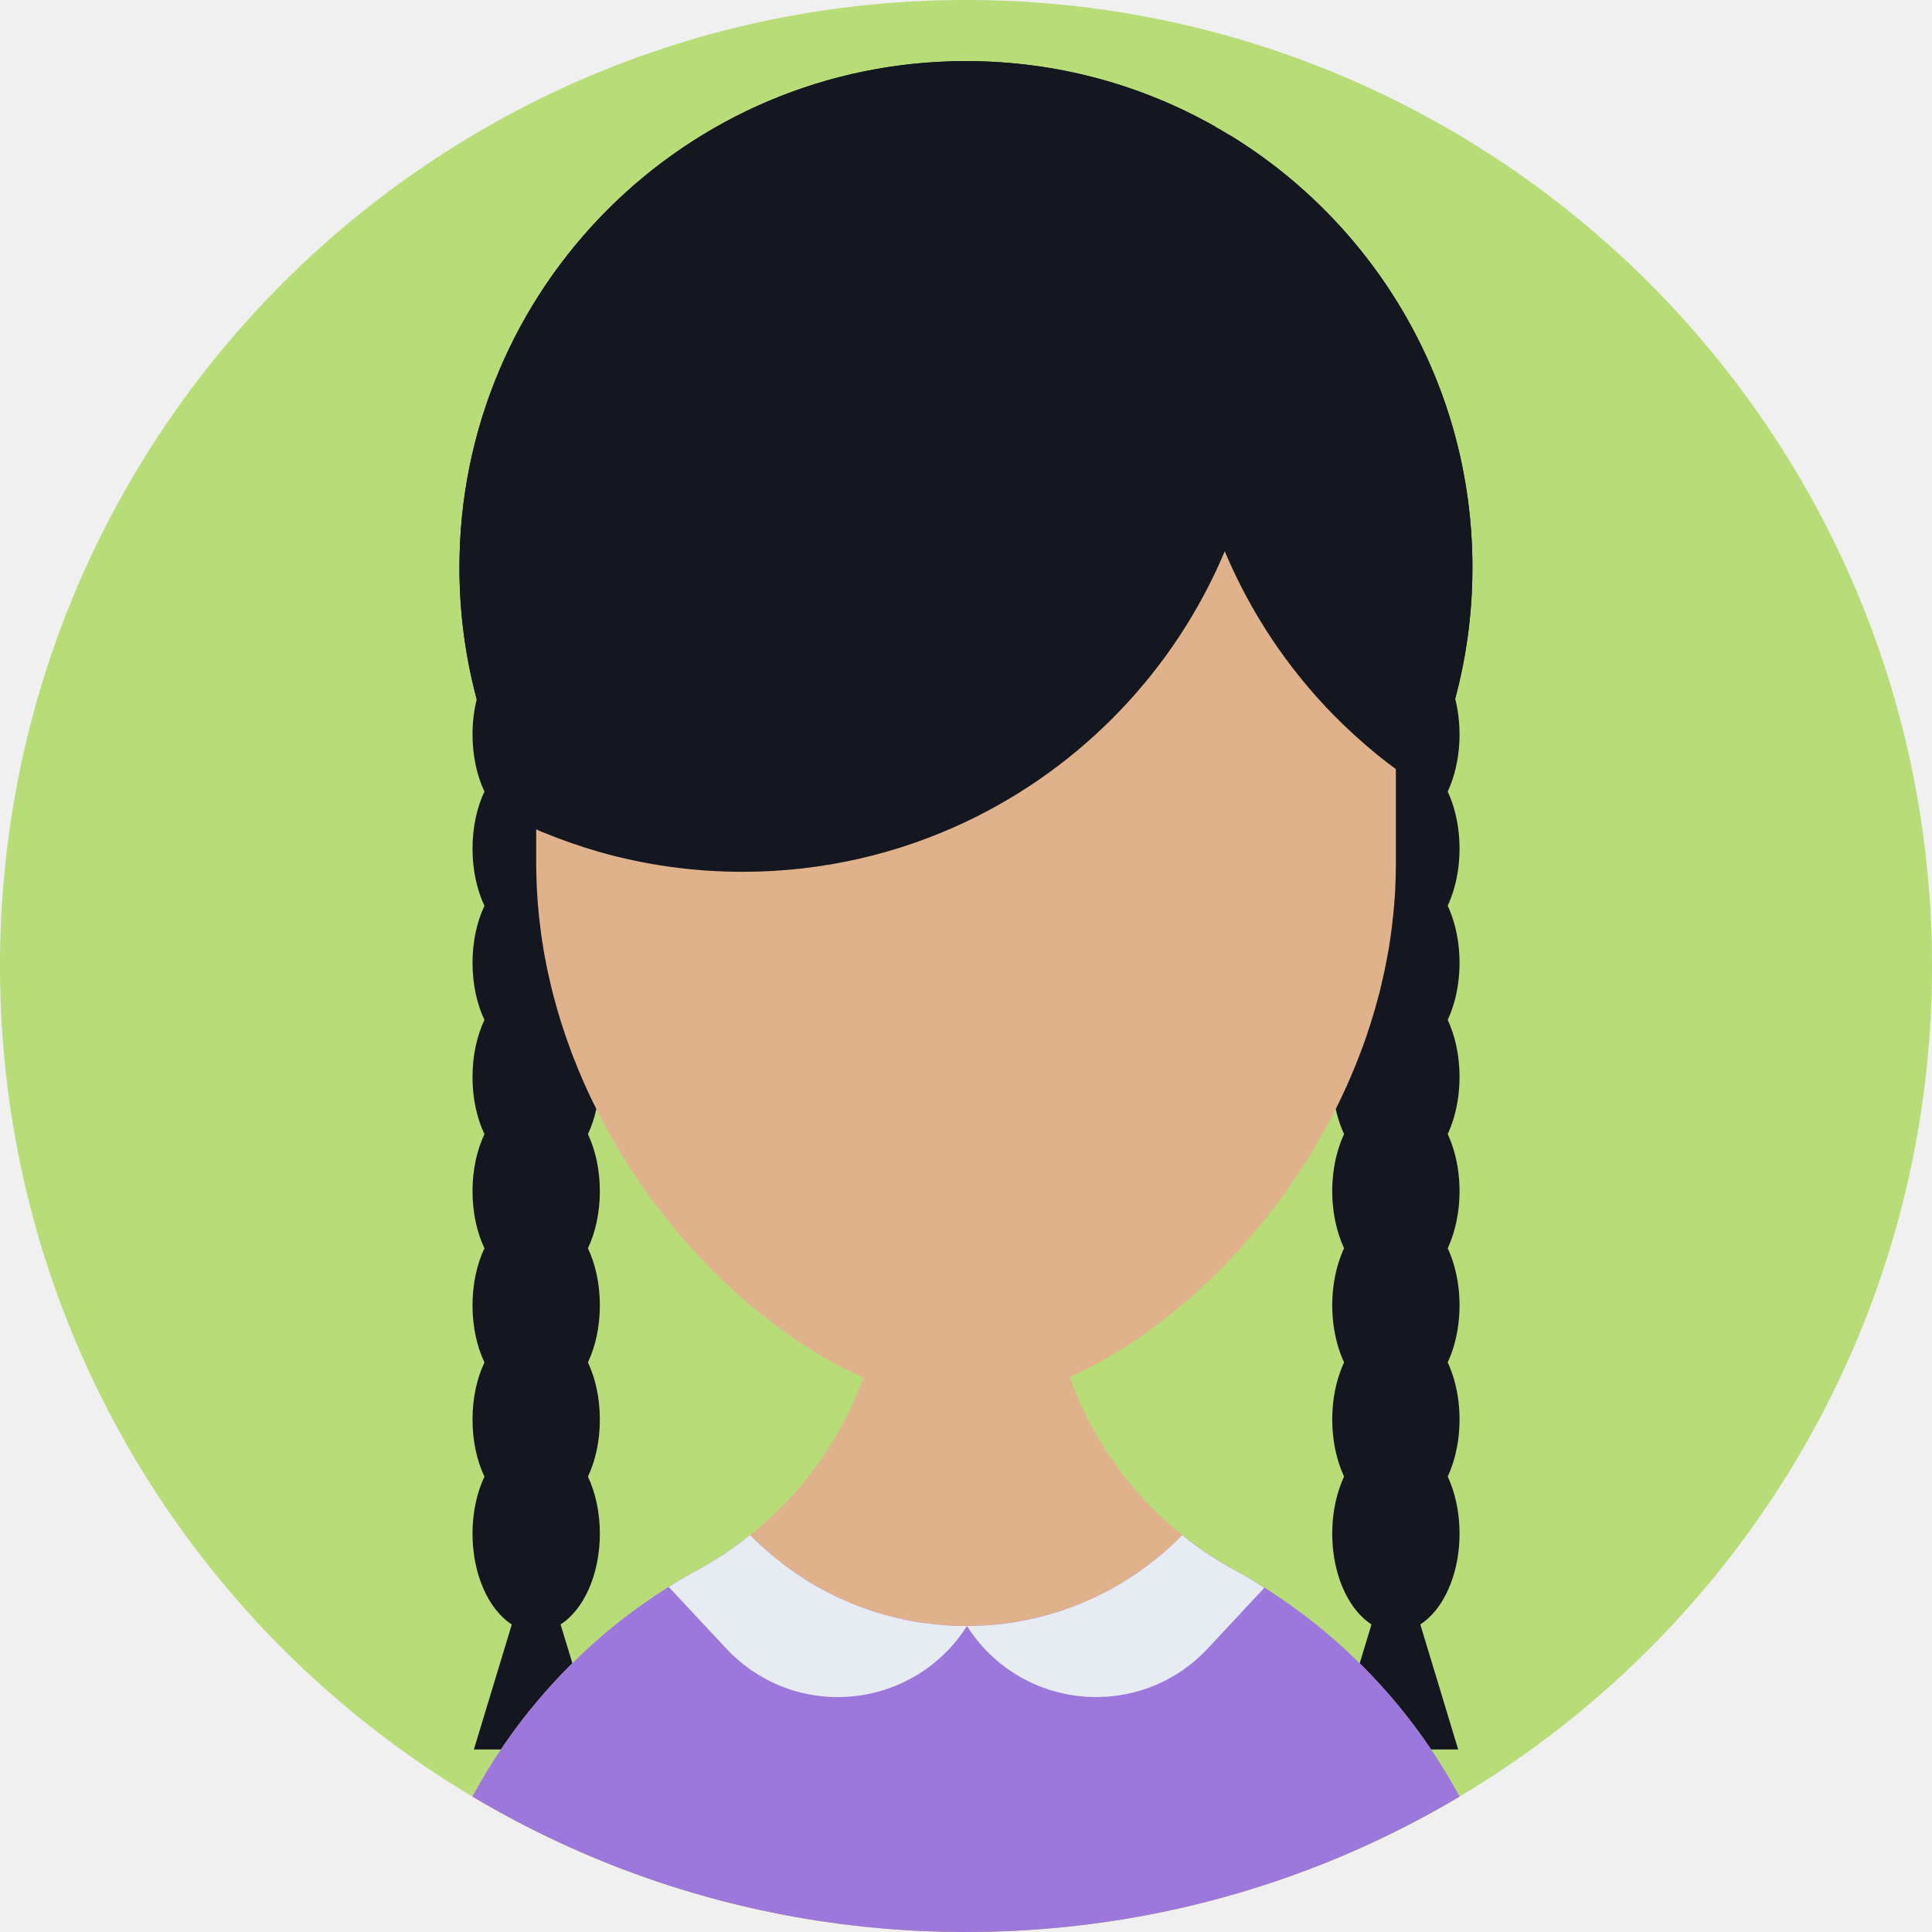
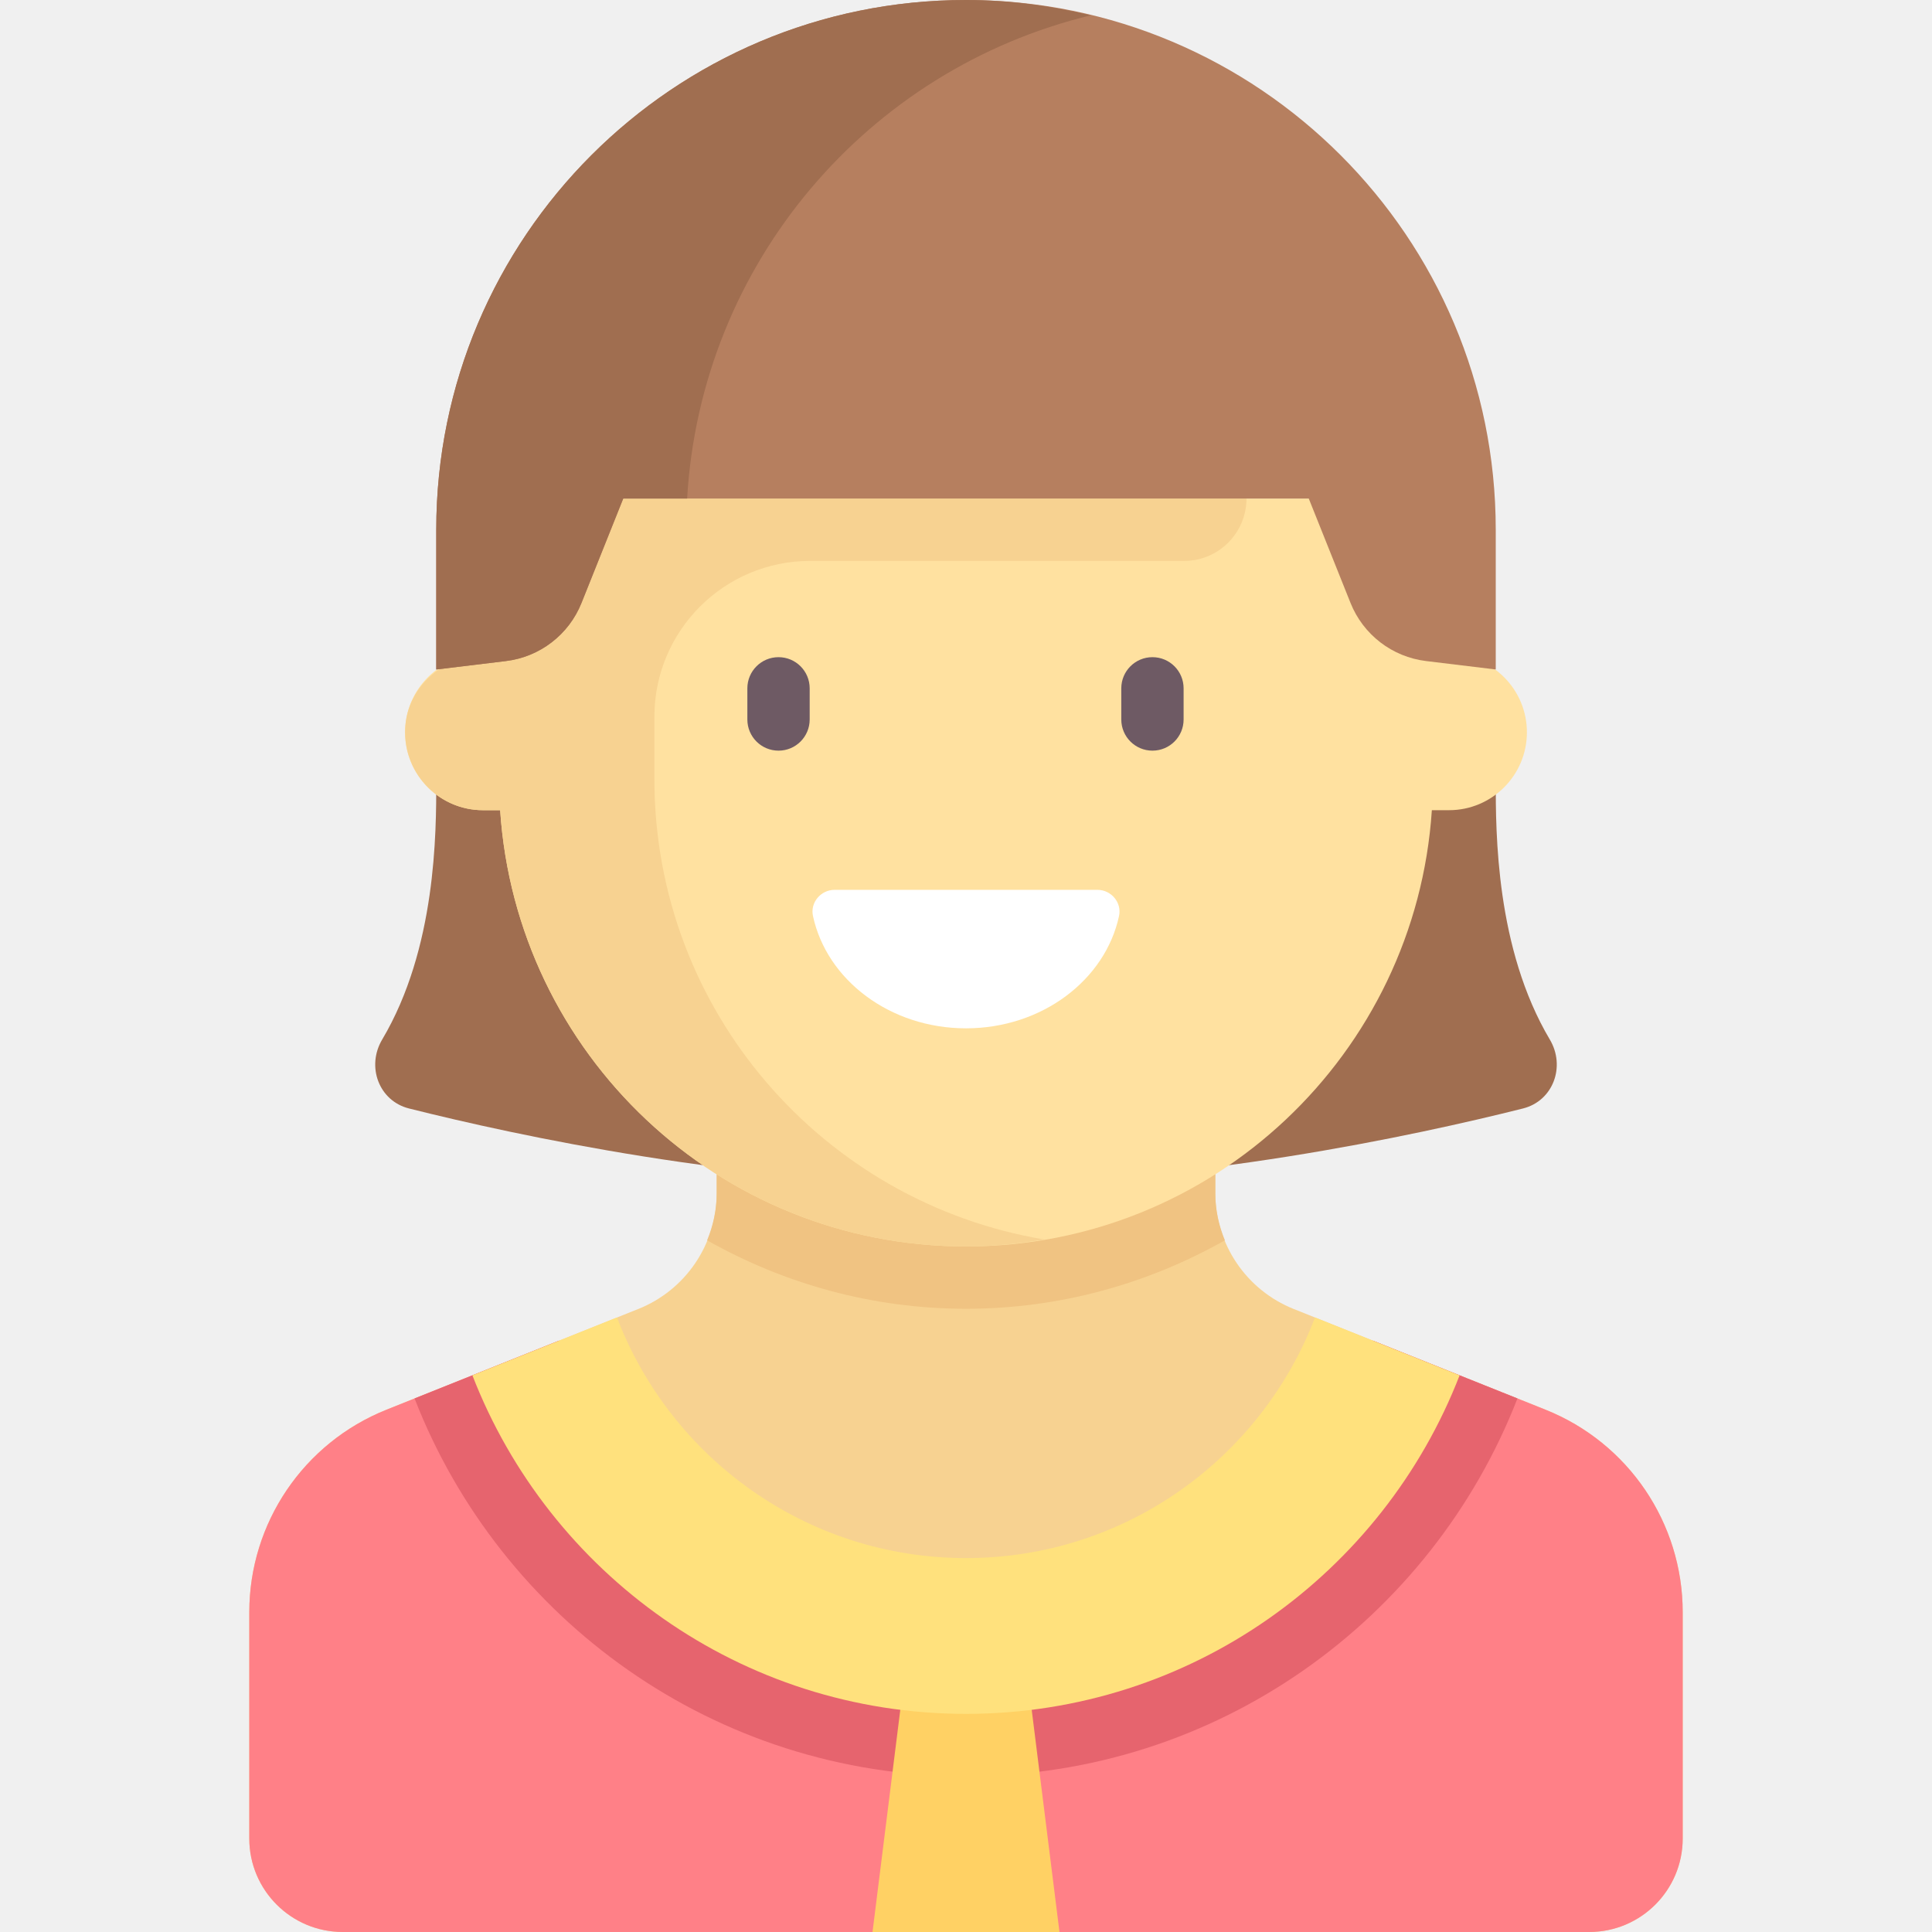
- <svg xmlns="http://www.w3.org/2000/svg" xmlns:xlink="http://www.w3.org/1999/xlink" version="1.1" id="Capa_1" x="0px" y="0px" viewBox="0 0 188.148 188.148" style="enable-background:new 0 0 188.148 188.148;" xml:space="preserve">
+ <svg xmlns="http://www.w3.org/2000/svg" version="1.1" id="Capa_1" x="0px" y="0px" viewBox="0 0 512 512" style="enable-background:new 0 0 512 512;" xml:space="preserve">
+   <path style="fill:#A06E50;" d="M410.724,275.498c-14.337-24.158-14.337-54.767-14.337-68.53H115.614c0,13.763,0,44.372-14.337,68.53  c-4.22,7.111-0.899,16.245,7.12,18.26c28.614,7.19,88.109,20.048,147.603,20.048s118.989-12.859,147.603-20.048  C411.623,291.743,414.945,282.609,410.724,275.498z" />
+   <path style="fill:#F7D291;" d="M409.599,373.594l-66.77-26.708c-12.541-5.016-20.764-17.162-20.764-30.669v-10.668H189.936v10.668  c0,13.507-8.223,25.653-20.764,30.669l-66.77,26.708c-21.947,8.779-36.337,30.035-36.337,53.672v59.96  c0,13.682,11.092,24.774,24.774,24.774h330.323c13.682,0,24.774-11.092,24.774-24.774v-59.96  C445.935,403.628,431.546,382.373,409.599,373.594z" />
+   <path style="fill:#FF8087;" d="M409.599,373.594l-45.779-18.312C347.135,398.616,305.214,429.42,256,429.42  s-91.133-30.804-107.819-74.138l-45.779,18.312c-21.947,8.779-36.338,30.035-36.338,53.672v59.96  c0,13.682,11.092,24.774,24.774,24.774h330.323c13.682,0,24.774-11.092,24.774-24.774v-59.96  C445.935,403.629,431.546,382.372,409.599,373.594z" />
+   <path style="fill:#E6646E;" d="M256,470.71c66.596,0,123.359-41.559,146.136-100.101l-38.318-15.327  c-16.685,43.334-58.605,74.138-107.819,74.138s-91.133-30.804-107.819-74.138l-38.318,15.327  C132.642,429.15,189.405,470.71,256,470.71z" />
+   <path style="fill:#F0C382;" d="M189.936,305.548v10.668c0,4.382-0.944,8.584-2.542,12.482c20.364,11.507,43.77,18.14,68.606,18.14  s48.242-6.633,68.606-18.14c-1.598-3.899-2.542-8.101-2.542-12.482v-10.668H189.936z" />
+   <path style="fill:#FFE1A0;" d="M384,173.419h-4.129v-41.29H132.13v41.29h-4.129c-11.402,0-20.645,9.243-20.645,20.645  c0,11.402,9.243,20.645,20.645,20.645h4.546c4.268,64.543,57.83,115.613,123.454,115.613s119.186-51.07,123.454-115.613H384  c11.402,0,20.645-9.243,20.645-20.645S395.403,173.419,384,173.419z" />
+   <path style="fill:#F7D291;" d="M173.42,206.452v-16.516c0-22.804,18.486-41.29,41.29-41.29h99.097  c9.122,0,16.516-7.395,16.516-16.516l0,0H132.13v41.29h-2.951c-10.799,0-20.64,7.77-21.716,18.515  c-1.238,12.358,8.434,22.775,20.538,22.775h4.546c4.268,64.543,57.83,115.613,123.454,115.613c7.077,0,13.976-0.705,20.726-1.845  C218.124,318.663,173.42,267.842,173.42,206.452z" />
  <g>
-     <g>
-       <defs>
-         <circle id="SVGID_1_" cx="94.074" cy="94.074" r="94.074" />
-       </defs>
-       <use xlink:href="#SVGID_1_" style="overflow:visible;fill:#B7DC78;" />
-       <clipPath id="SVGID_2_">
-         <use xlink:href="#SVGID_1_" style="overflow:visible;" />
-       </clipPath>
-       <g style="clip-path:url(#SVGID_2_);">
-         <g>
-           <g>
-             <path style="fill:#141720;" d="M58.416,149.355c0,3.979-1.573,7.402-3.825,8.842c-0.73,0.474-1.532,0.73-2.375,0.73       c-0.843,0-1.645-0.257-2.375-0.73c-2.252-1.439-3.825-4.862-3.825-8.842c0-2.066,0.421-3.989,1.162-5.552       c1.11-2.437,2.951-4.02,5.038-4.02c2.087,0,3.927,1.583,5.038,4.02C57.995,145.365,58.416,147.288,58.416,149.355z" />
-             <path style="fill:#141720;" d="M58.416,138.24c0,2.077-0.421,4-1.162,5.563c-1.121,2.427-2.961,4-5.038,4       c-2.077,0-3.917-1.573-5.038-4c-0.74-1.563-1.162-3.485-1.162-5.563c0-2.076,0.421-3.999,1.162-5.562       c1.121-2.427,2.961-4.01,5.038-4.01c2.077,0,3.917,1.583,5.038,4.01C57.995,134.241,58.416,136.164,58.416,138.24z" />
-             <path style="fill:#141720;" d="M58.416,127.116c0,2.077-0.421,3.999-1.162,5.562c-1.121,2.426-2.961,4.01-5.038,4.01       c-2.077,0-3.917-1.584-5.038-4.01c-0.74-1.563-1.162-3.485-1.162-5.562c0-2.066,0.421-3.989,1.162-5.552       c1.11-2.437,2.951-4.021,5.038-4.021c2.087,0,3.927,1.584,5.038,4.021C57.995,123.127,58.416,125.05,58.416,127.116z" />
-             <path style="fill:#141720;" d="M58.416,116.002c0,2.077-0.421,3.999-1.162,5.563c-1.121,2.426-2.961,4.01-5.038,4.01       c-2.077,0-3.917-1.584-5.038-4.01c-0.74-1.563-1.162-3.485-1.162-5.563c0-2.066,0.421-3.989,1.162-5.552       c1.11-2.437,2.951-4.021,5.038-4.021c2.087,0,3.927,1.584,5.038,4.021C57.995,112.013,58.416,113.936,58.416,116.002z" />
-             <path style="fill:#141720;" d="M58.416,104.878c0,1.09-0.113,2.138-0.339,3.115c-0.195,0.884-0.473,1.717-0.823,2.457       c-1.121,2.426-2.961,3.999-5.038,3.999c-2.077,0-3.917-1.573-5.038-3.999c-0.74-1.563-1.162-3.485-1.162-5.572       c0-2.066,0.421-3.989,1.162-5.553c1.11-2.426,2.951-4.01,5.038-4.01c0.462,0,0.904,0.083,1.336,0.227       c1.532,0.514,2.837,1.892,3.701,3.783C57.995,100.889,58.416,102.812,58.416,104.878z" />
-             <path style="fill:#141720;" d="M58.416,93.764c0,2.076-0.421,3.999-1.162,5.562c-0.473,1.039-1.09,1.923-1.799,2.592       c-0.946,0.904-2.056,1.418-3.238,1.418c-2.077,0-3.917-1.583-5.038-4.01c-0.74-1.563-1.162-3.485-1.162-5.562       c0-2.066,0.421-3.989,1.162-5.552c1.11-2.438,2.951-4.021,5.038-4.021c2.087,0,3.927,1.583,5.038,4.021       C57.995,89.774,58.416,91.697,58.416,93.764z" />
-             <path style="fill:#141720;" d="M58.416,82.649c0,0.113,0,0.227-0.01,0.329c-0.041,1.953-0.452,3.753-1.151,5.233       c-0.997,2.158-2.56,3.649-4.37,3.947c-0.216,0.041-0.442,0.063-0.668,0.063c-2.077,0-3.917-1.584-5.038-4.01       c-0.74-1.563-1.162-3.485-1.162-5.563c0-2.077,0.421-4,1.162-5.563c0.421-0.915,0.946-1.717,1.553-2.354       c0.997-1.049,2.2-1.655,3.485-1.655c2.077,0,3.917,1.584,5.038,4.01C57.995,78.649,58.416,80.572,58.416,82.649z" />
-             <path style="fill:#141720;" d="M58.416,71.524c0,2.077-0.421,4-1.162,5.563c-0.997,2.17-2.581,3.671-4.4,3.958       c-0.01-0.01-0.01,0-0.01,0c-0.205,0.031-0.411,0.052-0.627,0.052c-2.077,0-3.917-1.583-5.038-4.01       c-0.74-1.563-1.162-3.485-1.162-5.563c0-1.202,0.144-2.364,0.411-3.423c0.894-3.589,3.146-6.139,5.789-6.139       C55.64,61.963,58.416,66.24,58.416,71.524z" />
-           </g>
-           <polygon style="fill:#141720;" points="58.283,170.37 46.15,170.37 49.842,158.196 52.217,150.352 54.591,158.196       55.743,161.98     " />
-         </g>
-         <g>
-           <g>
-             <ellipse style="fill:#141720;" cx="135.939" cy="149.354" rx="6.198" ry="9.57" />
-             <ellipse style="fill:#141720;" cx="135.939" cy="138.235" rx="6.198" ry="9.57" />
-             <ellipse style="fill:#141720;" cx="135.939" cy="127.118" rx="6.198" ry="9.569" />
-             <ellipse style="fill:#141720;" cx="135.939" cy="116" rx="6.198" ry="9.57" />
-             <ellipse style="fill:#141720;" cx="135.939" cy="104.882" rx="6.198" ry="9.57" />
-             <ellipse style="fill:#141720;" cx="135.939" cy="93.765" rx="6.198" ry="9.569" />
-             <ellipse style="fill:#141720;" cx="135.939" cy="82.646" rx="6.198" ry="9.57" />
-             <ellipse style="fill:#141720;" cx="135.939" cy="71.528" rx="6.198" ry="9.57" />
-           </g>
-           <polygon style="fill:#141720;" points="135.939,150.347 129.874,170.371 135.802,170.371 136.077,170.371 142.005,170.371           " />
-         </g>
-         <path style="fill:#DFB28B;" d="M148.614,200.751v0.011H39.54v-0.011c0-6.158,1.018-12.091,2.91-17.611     c0.339-0.998,0.709-1.984,1.11-2.962v-0.01c0.391-0.977,0.823-1.933,1.275-2.879c1.141-2.405,2.468-4.719,3.948-6.919     c0.843-1.255,1.748-2.488,2.694-3.671c0.658-0.813,1.326-1.604,2.015-2.364c0.339-0.391,0.699-0.771,1.059-1.152     c0.36-0.37,0.72-0.74,1.09-1.109c0.031-0.031,0.072-0.072,0.103-0.093c1.81-1.81,3.752-3.465,5.788-4.986     c1.039-0.771,2.087-1.491,3.177-2.191c0.134-0.093,0.277-0.175,0.421-0.257c0.946-0.606,1.913-1.172,2.899-1.707     c0.01-0.01,0.021-0.01,0.031-0.01c0.01,0,0.01,0,0.01,0l0.01-0.011c0.36-0.185,0.71-0.391,1.059-0.617     c0.082-0.041,0.154-0.082,0.237-0.133c0.288-0.175,0.576-0.36,0.863-0.545c0.093-0.063,0.185-0.124,0.277-0.175     c0.247-0.165,0.494-0.329,0.741-0.515c0.308-0.205,0.617-0.432,0.915-0.657c0-0.011,0-0.011,0.01,0     c0.298-0.217,0.596-0.442,0.884-0.679l0.01-0.011c1.717-1.367,3.311-2.899,4.74-4.575c1.286-1.501,2.447-3.115,3.455-4.832     c1.121-1.871,2.067-3.855,2.807-5.933c0.37-1.049,0.699-2.118,0.966-3.218c0.206-0.771,0.37-1.553,0.514-2.345     c0.35-1.974,0.535-4.009,0.535-6.086l7.947,0.041h0.041l1.387,0.011l6.745,0.03c0,2.036,0.175,4.03,0.514,5.974     c0.134,0.802,0.309,1.594,0.515,2.375c0.257,1.079,0.575,2.139,0.936,3.166c0.74,2.098,1.676,4.103,2.796,5.984     c0.915,1.563,1.954,3.033,3.105,4.421c1.501,1.841,3.197,3.506,5.059,4.997c0.268,0.225,0.534,0.441,0.812,0.637     c0.083,0.072,0.176,0.134,0.268,0.195c0.007,0.005,0.015,0.013,0.022,0.018c0.15,0.112,0.301,0.232,0.451,0.331     c0.246,0.165,0.482,0.34,0.729,0.504c0.082,0.061,0.154,0.113,0.236,0.165c0.186,0.123,0.37,0.246,0.556,0.37     c0.195,0.123,0.38,0.236,0.575,0.35c0.216,0.123,0.422,0.257,0.638,0.38c0.205,0.134,0.422,0.257,0.638,0.37     c0.071,0.021,0.123,0.062,0.184,0.093l0.34,0.185c0.071,0.042,0.144,0.083,0.205,0.124c0.277,0.154,0.545,0.309,0.813,0.463     c0.442,0.257,0.894,0.524,1.326,0.802c0.422,0.257,0.843,0.524,1.254,0.822c0.854,0.545,1.687,1.142,2.499,1.758     c0,0.011,0.01,0.011,0.01,0.011h0.011c1.038,0.77,2.046,1.594,3.033,2.436c0.925,0.792,1.81,1.614,2.673,2.478     c0.062,0.052,0.113,0.104,0.175,0.165c2.519,2.508,4.791,5.253,6.775,8.215C145.211,179.047,148.614,189.493,148.614,200.751z" />
-         <path style="fill:#9D78DC;" d="M148.614,200.751H39.54c0-6.158,1.018-12.091,2.91-17.611c0.339-0.998,0.709-1.984,1.11-2.962     v-0.01c0.391-0.977,0.823-1.933,1.275-2.879c1.141-2.405,2.468-4.719,3.948-6.919c0.843-1.255,1.748-2.488,2.694-3.671     c0.658-0.813,1.326-1.604,2.015-2.364c0.339-0.391,0.699-0.771,1.059-1.152c0.36-0.37,0.72-0.74,1.09-1.109     c0.031-0.031,0.072-0.072,0.103-0.093c1.81-1.81,3.752-3.465,5.788-4.986c1.039-0.771,2.087-1.491,3.177-2.191     c0.134-0.093,0.277-0.175,0.421-0.257c0.946-0.606,1.913-1.172,2.899-1.707c0-0.01,0.01-0.01,0.01-0.01     c0.01-0.011,0.01-0.011,0.021,0c0.01,0,0.01,0,0.01,0v-0.011h0.01c0.36-0.205,0.71-0.411,1.059-0.617     c0.082-0.041,0.154-0.082,0.237-0.133c0.288-0.175,0.576-0.36,0.863-0.545c0.277-0.186,0.555-0.381,0.833-0.565     c0.113-0.083,0.227-0.165,0.34-0.247c0.257-0.175,0.514-0.36,0.761-0.545c0.021-0.021,0.051-0.041,0.072-0.052     c0.267-0.205,0.535-0.421,0.802-0.638l0.011-0.01c0.01,0.01,0.01,0.01,0.02,0.02c0.587,0.597,1.183,1.172,1.82,1.717     c0.309,0.268,0.627,0.524,0.946,0.781c0.01,0.02,0.01,0.02,0.021,0.011c0.298,0.236,0.586,0.463,0.884,0.688     c0.072,0.052,0.133,0.104,0.206,0.145c0.308,0.216,0.617,0.432,0.925,0.637c0.699,0.463,1.419,0.895,2.148,1.296     c0.371,0.206,0.741,0.401,1.121,0.586c0.38,0.195,0.771,0.37,1.172,0.535c0.051,0.041,0.103,0.061,0.154,0.071     c0.884,0.381,1.789,0.72,2.714,1.019c0.35,0.112,0.699,0.216,1.059,0.308c0.318,0.083,0.637,0.165,0.956,0.247     c0.072,0.031,0.144,0.041,0.226,0.052c1.038,0.236,2.107,0.421,3.198,0.555c0.37,0.041,0.74,0.083,1.121,0.113     c0.761,0.062,1.521,0.093,2.293,0.093h0.082c0.226,0,0.452,0,0.678-0.011c0.113,0.011,0.227,0.011,0.34-0.01     c0.112,0,0.216-0.011,0.328-0.02c0.483-0.021,0.957-0.052,1.43-0.093c0.411-0.041,0.822-0.093,1.224-0.145     c0.113,0,0.216-0.01,0.318-0.041c0.318-0.041,0.627-0.102,0.936-0.153c0.124-0.011,0.247-0.031,0.37-0.072     c0.227-0.041,0.452-0.093,0.668-0.134c0.227-0.041,0.442-0.093,0.658-0.154c0.453-0.113,0.905-0.227,1.347-0.36     c0.442-0.133,0.885-0.267,1.316-0.421c0.463-0.144,0.904-0.318,1.347-0.504c0.216-0.082,0.432-0.164,0.638-0.257     c1.059-0.452,2.077-0.967,3.064-1.553c0.35-0.195,0.689-0.401,1.028-0.606c0.226-0.145,0.442-0.288,0.658-0.442     c0.185-0.123,0.37-0.246,0.545-0.37c0.37-0.257,0.73-0.524,1.09-0.802c0.359-0.277,0.709-0.565,1.049-0.854     c0.688-0.575,1.347-1.192,1.974-1.83l0.021-0.021c0.35,0.288,0.71,0.565,1.069,0.843c0.007,0.005,0.015,0.013,0.022,0.018     c0.044,0.033,0.088,0.064,0.132,0.097c0.02,0.013,0.04,0.022,0.062,0.039c0.319,0.236,0.647,0.474,0.987,0.699     c0.082,0.061,0.154,0.113,0.236,0.165c0.37,0.246,0.751,0.483,1.131,0.72c0.422,0.257,0.854,0.504,1.285,0.74     c0.072,0.02,0.124,0.061,0.186,0.092c0.112,0.063,0.226,0.134,0.329,0.195c0.071,0.042,0.144,0.083,0.205,0.124     c0.277,0.154,0.545,0.309,0.813,0.463c0.442,0.257,0.894,0.524,1.326,0.802c0.422,0.257,0.843,0.524,1.254,0.822     c0.854,0.545,1.687,1.142,2.499,1.758h0.021c1.038,0.781,2.057,1.594,3.033,2.447c0.925,0.792,1.81,1.614,2.673,2.478     c0.062,0.052,0.113,0.104,0.175,0.165c2.519,2.508,4.791,5.253,6.775,8.215C145.211,179.047,148.614,189.493,148.614,200.751z" />
-         <g>
-           <path style="fill:#E7ECF2;" d="M94.165,158.351l-0.031,0.052l-0.01,0.02c-0.021,0.021-0.031,0.052-0.051,0.072      c-2.899,4.451-7.681,6.775-12.492,6.775c-3.938,0-7.896-1.553-10.867-4.74l-5.583-5.983c0.946-0.606,1.913-1.172,2.899-1.707      c0.01-0.01,0.021-0.01,0.031-0.01c0.01,0,0.01,0,0.01,0v-0.011h0.01c0.36-0.205,0.71-0.411,1.059-0.617      c0.082-0.041,0.154-0.082,0.237-0.133c0.288-0.175,0.576-0.36,0.863-0.545c0.093-0.063,0.185-0.124,0.277-0.175      c0.186-0.134,0.371-0.258,0.555-0.391c0.062-0.042,0.124-0.083,0.186-0.124c0.308-0.216,0.617-0.432,0.915-0.657      c0-0.011,0-0.011,0.01,0c0.021-0.031,0.041-0.042,0.062-0.063c0.267-0.205,0.535-0.421,0.802-0.638      c0.011,0.011,0.011,0.011,0.021,0.021c0.586,0.596,1.192,1.172,1.83,1.706c0.309,0.277,0.627,0.545,0.946,0.781      c0.01,0.02,0.01,0.02,0.021,0.011c0.287,0.247,0.586,0.473,0.884,0.688c0.072,0.052,0.133,0.104,0.206,0.145      c0.298,0.226,0.606,0.441,0.925,0.637c0.689,0.474,1.408,0.905,2.148,1.296c0.371,0.206,0.741,0.401,1.121,0.586      c0.391,0.195,0.781,0.37,1.172,0.535c0.051,0.041,0.103,0.061,0.154,0.071c0.884,0.391,1.789,0.72,2.714,1.019      c0.35,0.112,0.699,0.216,1.059,0.308c0.318,0.093,0.637,0.175,0.956,0.247c0.072,0.031,0.144,0.041,0.226,0.052      c1.038,0.257,2.107,0.441,3.198,0.555c0.37,0.052,0.74,0.093,1.121,0.113c0.75,0.072,1.511,0.103,2.282,0.103H94.165z" />
-           <path style="fill:#E7ECF2;" d="M123.129,154.626l-5.501,5.901c-2.972,3.188-6.93,4.74-10.878,4.74      c-4.832,0-9.644-2.345-12.533-6.848l-0.01-0.021l-0.041-0.052c8.204-0.01,15.628-3.402,20.964-8.842l0.01-0.01      c0.73,0.607,1.491,1.172,2.272,1.696c0.082,0.062,0.154,0.113,0.236,0.164c0.37,0.247,0.751,0.483,1.131,0.72      c0.422,0.257,0.854,0.504,1.285,0.74c0.072,0.02,0.124,0.062,0.186,0.093c0.904,0.504,1.799,1.028,2.673,1.583      C122.995,154.533,123.057,154.574,123.129,154.626z" />
-         </g>
-         <path style="fill:#141720;" d="M123.209,34.008c0,6.981-1.398,13.623-3.938,19.679c-4.863,11.577-13.89,20.984-25.199,26.341     c-6.601,3.126-13.973,4.874-21.756,4.874c-4.822,0-9.49-0.669-13.911-1.923c-1.902-0.545-3.752-1.192-5.552-1.934     c-0.01-0.01-0.01,0-0.01,0c-0.216-0.092-0.421-0.185-0.627-0.277c-0.175-0.071-0.339-0.144-0.504-0.216     c-1.11-1.86-2.107-3.804-2.981-5.819c-0.915-2.128-1.687-4.349-2.303-6.631c-1.1-4.082-1.686-8.4-1.686-12.831     c0-27.235,22.084-49.32,49.33-49.32c8.842,0,17.139,2.324,24.315,6.405c0.308,0.648,0.596,1.306,0.884,1.975     c0.946,2.241,1.717,4.555,2.334,6.939C122.654,25.341,123.209,29.607,123.209,34.008z" />
-         <path style="fill:#141720;" d="M143.392,55.271c0,7.68-1.758,14.948-4.884,21.426c-8.513-5.531-15.268-13.54-19.236-23.01     c-2.55-6.056-3.948-12.697-3.948-19.679c0-6.98,1.398-13.622,3.948-19.678c0.164-0.391,0.329-0.771,0.504-1.162     C133.933,21.835,143.392,37.452,143.392,55.271z" />
-         <path style="fill:#DFB28B;" d="M135.938,52.792v31.399c0,0.411-0.01,0.813-0.02,1.224c-0.01,0.37-0.021,0.729-0.041,1.1     c-0.011,0.329-0.031,0.658-0.062,0.987c-0.011,0.236-0.031,0.473-0.052,0.71c-0.01,0.144-0.02,0.277-0.041,0.421     c-0.02,0.257-0.041,0.525-0.082,0.781c-0.041,0.494-0.104,0.978-0.175,1.471c-0.011,0.123-0.031,0.247-0.052,0.37     c-0.03,0.247-0.072,0.493-0.113,0.74v0.031c-0.01,0.051-0.021,0.092-0.021,0.144c-0.061,0.309-0.113,0.617-0.164,0.925     c-0.093,0.494-0.186,0.987-0.288,1.471c-0.011,0.021-0.011,0.041-0.02,0.062c-0.011,0.072-0.021,0.145-0.041,0.216     c-0.011,0.021-0.011,0.041-0.021,0.062c-0.041,0.216-0.093,0.433-0.145,0.638c-0.01,0.052-0.02,0.093-0.03,0.145     c-0.02,0.112-0.041,0.226-0.082,0.339c-0.031,0.185-0.083,0.37-0.124,0.556c-0.03,0.103-0.051,0.215-0.093,0.318     c-0.02,0.093-0.051,0.185-0.071,0.268c-0.216,0.843-0.463,1.665-0.72,2.487c-0.123,0.391-0.247,0.771-0.381,1.162     c-0.01,0.041-0.03,0.082-0.041,0.123c-0.113,0.329-0.236,0.669-0.35,0.998c-0.01,0.021-0.01,0.03-0.02,0.051     c-0.041,0.104-0.082,0.206-0.123,0.319c-0.124,0.328-0.247,0.658-0.381,0.986c-0.154,0.401-0.318,0.792-0.483,1.183     c-0.144,0.35-0.298,0.699-0.452,1.049c-0.021,0.062-0.051,0.113-0.071,0.175c-0.175,0.37-0.34,0.74-0.515,1.1     c-0.175,0.381-0.359,0.762-0.555,1.142c-0.011,0.021-0.02,0.031-0.031,0.052c-0.359,0.729-0.75,1.47-1.142,2.18l-0.555,0.986     c-1.583,2.725-3.342,5.285-5.254,7.649c-0.257,0.34-0.524,0.669-0.802,0.987c-0.381,0.463-0.772,0.915-1.162,1.357     c-0.329,0.37-0.668,0.75-1.018,1.11c-0.011,0.021-0.021,0.03-0.041,0.051c-0.987,1.06-1.995,2.066-3.023,3.013     c-0.205,0.206-0.421,0.391-0.637,0.586c-0.35,0.318-0.699,0.627-1.06,0.926c-0.277,0.246-0.565,0.482-0.852,0.72     c-0.74,0.606-1.481,1.192-2.231,1.737c-0.309,0.236-0.627,0.463-0.946,0.679c-0.514,0.37-1.038,0.72-1.563,1.059     c-0.288,0.195-0.586,0.381-0.884,0.556c-0.052,0.03-0.093,0.062-0.145,0.082c-0.997,0.617-2.015,1.182-3.012,1.676     c-0.258,0.134-0.515,0.257-0.771,0.381c-0.257,0.123-0.525,0.246-0.802,0.369c-0.34,0.154-0.679,0.299-1.019,0.433     c-0.133,0.062-0.267,0.112-0.4,0.154c-0.401,0.164-0.812,0.318-1.213,0.452c-0.504,0.184-1.019,0.339-1.522,0.483     c-0.349,0.102-0.709,0.195-1.059,0.277c-0.021,0.01-0.041,0.021-0.072,0.021c-0.35,0.082-0.699,0.164-1.048,0.227     c-0.093,0.02-0.186,0.041-0.278,0.051c-0.288,0.052-0.575,0.104-0.863,0.134c-0.411,0.061-0.822,0.113-1.234,0.134     c-0.143,0.021-0.277,0.031-0.421,0.031c-0.329,0.021-0.648,0.03-0.966,0.03h-0.041c-0.318,0-0.637-0.01-0.956-0.03     c-0.124,0-0.247-0.011-0.37-0.031c-0.288-0.011-0.586-0.041-0.895-0.082c-0.062,0-0.134-0.011-0.195-0.02     c-0.38-0.052-0.761-0.113-1.151-0.186c-0.329-0.052-0.658-0.123-0.997-0.205c-1.758-0.401-3.567-1.008-5.397-1.82     c-1.563-0.688-3.146-1.521-4.719-2.488c-0.093-0.051-0.175-0.112-0.268-0.164c-0.699-0.432-1.408-0.895-2.097-1.378     c-0.391-0.277-0.781-0.555-1.172-0.843c-1.224-0.895-2.437-1.871-3.629-2.92c-0.329-0.298-0.658-0.597-0.987-0.905     c-0.329-0.298-0.658-0.606-0.976-0.904c-0.761-0.73-1.501-1.48-2.211-2.272c-0.052-0.041-0.092-0.093-0.134-0.134     c-0.298-0.318-0.596-0.647-0.895-0.986c-0.822-0.926-1.624-1.882-2.385-2.879c-0.298-0.36-0.576-0.73-0.853-1.101     c-1.039-1.378-2.026-2.817-2.951-4.308c-0.247-0.4-0.494-0.813-0.73-1.213c-0.288-0.483-0.565-0.976-0.843-1.471     c-0.401-0.72-0.781-1.449-1.151-2.189c-0.597-1.162-1.142-2.354-1.645-3.568c-0.124-0.287-0.247-0.575-0.35-0.863     c-0.164-0.37-0.309-0.75-0.442-1.12c-0.062-0.176-0.133-0.35-0.185-0.524c-0.144-0.371-0.277-0.74-0.401-1.111     c-0.185-0.544-0.36-1.1-0.535-1.654c-0.165-0.535-0.319-1.07-0.463-1.614c-0.164-0.576-0.318-1.162-0.452-1.759     c-0.01-0.062-0.031-0.123-0.041-0.184c0-0.021-0.01-0.031-0.01-0.052c-0.195-0.802-0.36-1.624-0.514-2.447     c-0.062-0.308-0.113-0.616-0.154-0.936c-0.144-0.802-0.246-1.624-0.339-2.446c-0.051-0.36-0.082-0.72-0.113-1.08     c-0.041-0.38-0.072-0.75-0.093-1.131c-0.051-0.688-0.082-1.388-0.103-2.087c-0.011-0.411-0.021-0.813-0.021-1.224V52.792     c0-22.341,17.509-40.601,39.563-41.793c0.041-0.011,0.072-0.011,0.113-0.011c0.288-0.01,0.576-0.021,0.864-0.031     c0.432-0.01,0.854-0.021,1.285-0.021h0.041c0.442,0,0.884,0.011,1.326,0.021h0.093c0.309,0.011,0.617,0.021,0.926,0.042h0.03     c0.145,0.01,0.288,0.021,0.432,0.03c0.309,0.021,0.617,0.041,0.915,0.072c0.154,0.01,0.299,0.021,0.453,0.041     c0.103,0.01,0.195,0.021,0.298,0.03c1.635,0.176,3.238,0.442,4.802,0.792c2.725,0.617,5.346,1.501,7.834,2.622     c2.323,1.038,4.534,2.282,6.601,3.711c0.967,0.658,1.892,1.357,2.786,2.098c0.35,0.288,0.688,0.576,1.028,0.864v0.01     c1.984,1.728,3.804,3.63,5.418,5.706c5.511,7.023,8.832,15.844,8.904,25.446C135.938,52.546,135.938,52.669,135.938,52.792z" />
-         <path style="fill:#141720;" d="M143.392,55.271c0,4.421-0.586,8.708-1.686,12.789c-0.596,2.293-1.377,4.514-2.303,6.652     c-0.277,0.668-0.576,1.337-0.895,1.984c-0.874-0.565-1.737-1.162-2.57-1.799c-0.617-0.442-1.224-0.915-1.819-1.398     c-1.491-1.213-2.91-2.509-4.257-3.876c-4.473-4.565-8.081-9.963-10.59-15.937c-4.863,11.577-13.89,20.984-25.199,26.341     c-6.601,3.126-13.973,4.874-21.756,4.874c-4.822,0-9.49-0.669-13.911-1.923c-1.902-0.545-3.752-1.192-5.552-1.934     c-0.01-0.01-0.01,0-0.01,0c-0.216-0.092-0.421-0.185-0.627-0.277c-0.175-0.071-0.339-0.144-0.504-0.216     c-1.11-1.86-2.107-3.804-2.981-5.819c-0.915-2.128-1.687-4.349-2.303-6.631c-1.1-4.082-1.686-8.4-1.686-12.831     c0-27.235,22.084-49.32,49.33-49.32c8.842,0,17.139,2.324,24.315,6.405c0.462,0.257,0.925,0.535,1.388,0.813     C133.933,21.835,143.392,37.452,143.392,55.271z" />
-       </g>
-     </g>
+     <path style="fill:#6E5A64;" d="M206.316,198.931c-4.565,0-8.258-3.698-8.258-8.258v-8.258c0-4.56,3.694-8.258,8.258-8.258   s8.258,3.698,8.258,8.258v8.258C214.574,195.234,210.88,198.931,206.316,198.931z" />
+     <path style="fill:#6E5A64;" d="M305.411,198.931c-4.565,0-8.258-3.698-8.258-8.258v-8.258c0-4.56,3.694-8.258,8.258-8.258   c4.564,0,8.258,3.698,8.258,8.258v8.258C313.669,195.234,309.977,198.931,305.411,198.931z" />
  </g>
+   <polygon style="fill:#FFD164;" points="272.516,445.935 239.484,445.935 231.227,512 280.774,512 " />
+   <path style="fill:#FFFFFF;" d="M221.174,235.814c-3.64,0-6.496,3.355-5.732,6.914c3.638,16.965,20.414,29.789,40.559,29.789  c20.145,0,36.921-12.824,40.559-29.789c0.763-3.559-2.092-6.914-5.732-6.914H221.174z" />
+   <path style="fill:#FFE17D;" d="M256,454.194c59.643,0,110.469-37.257,130.809-89.715l-38.318-15.328  c-14.247,37.251-50.23,63.753-92.491,63.753s-78.243-26.502-92.491-63.753l-38.318,15.328  C145.532,416.937,196.357,454.194,256,454.194z" />
+   <path style="fill:#B67F5F;" d="M256,0L256,0c-77.534,0-140.387,62.853-140.387,140.387v37.032l18.461-2.235  c8.986-1.088,16.663-6.99,20.025-15.394l11.063-27.66h181.677l11.065,27.661c3.362,8.404,11.038,14.306,20.024,15.394l18.46,2.235  v-37.032C396.388,62.853,333.534,0,256,0z" />
+   <path style="fill:#A06E50;" d="M289.033,4.071C278.422,1.507,267.399,0,256,0c-77.534,0-140.387,62.853-140.387,140.387v37.033  l18.461-2.235c8.986-1.088,16.663-6.99,20.025-15.395l11.063-27.66h16.933C185.736,69.696,230.063,18.32,289.033,4.071z" />
  <g>
</g>
  <g>
</g>
  <g>
</g>
  <g>
</g>
  <g>
</g>
  <g>
</g>
  <g>
</g>
  <g>
</g>
  <g>
</g>
  <g>
</g>
  <g>
</g>
  <g>
</g>
  <g>
</g>
  <g>
</g>
  <g>
</g>
</svg>
